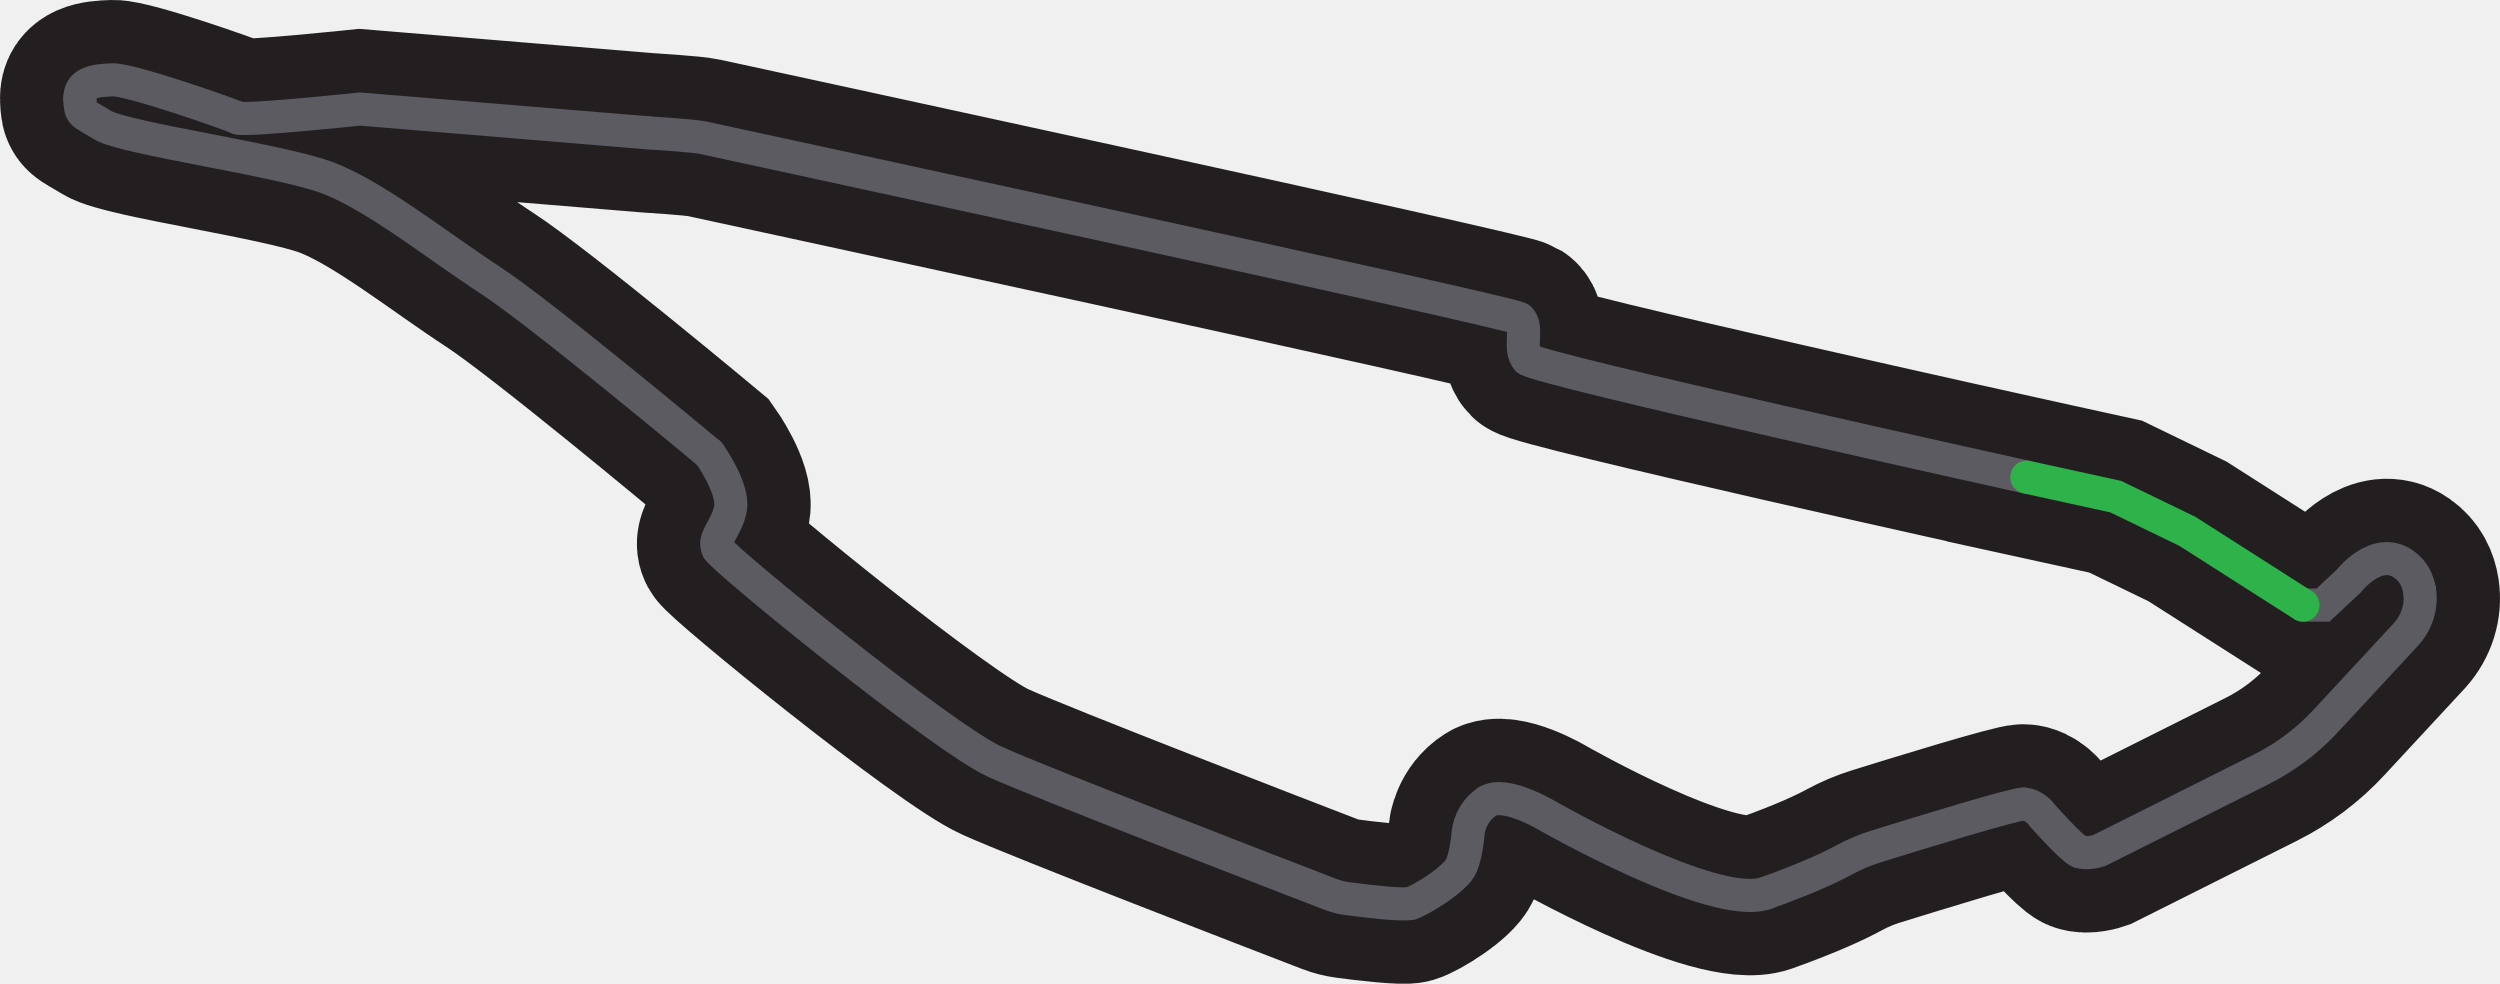
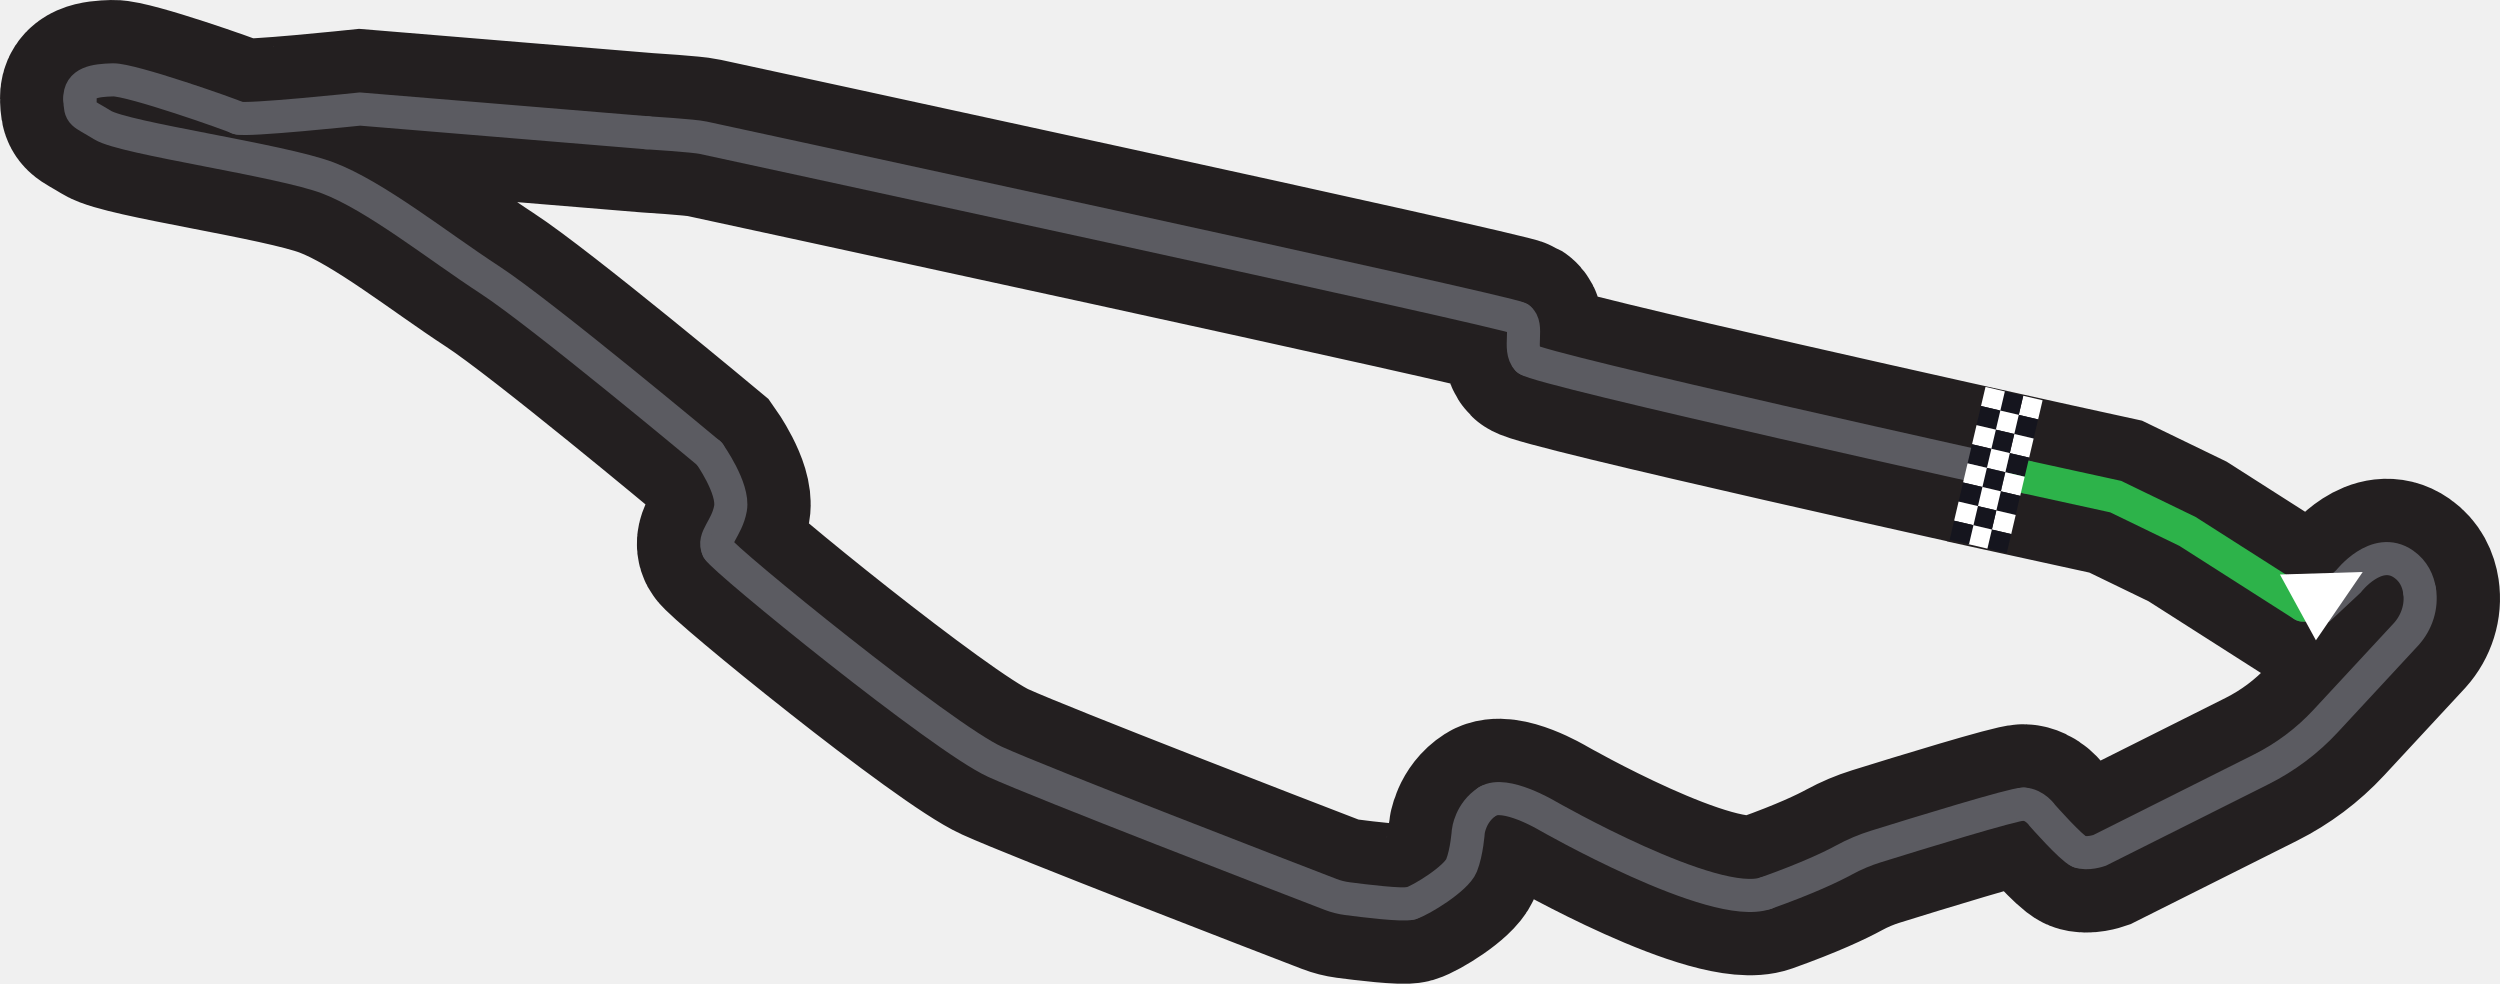
<svg xmlns="http://www.w3.org/2000/svg" id="Layer_2" data-name="Layer 2" viewBox="0 0 1737.78 683.85">
  <defs>
    <style>
      .cls-1 {
        stroke: #2db34a;
      }

      .cls-1, .cls-2, .cls-3 {
        fill: none;
        stroke-miterlimit: 10;
      }

      .cls-1, .cls-3 {
        stroke-linecap: round;
        stroke-width: 23px;
      }

+       .cls-4 {
+         fill: #15151e;
+       }
+ 
+       .cls-4, .cls-5 {
+         stroke-width: 0px;
+       }
+ 
      .cls-2 {
        stroke: #231f20;
        stroke-width: 111px;
+       }
+ 
+       .cls-5 {
+         fill: #fff;
      }

      .cls-3 {
        stroke: #5b5b61;
      }
    </style>
  </defs>
  <g id="Layer_2-2" data-name="Layer 2">
    <g>
      <path class="cls-2" d="M1408.85,331.68l61.8,13.53,49.94,24.2,80.25,51.21h13.92l17.76-16.58s19.4-25.08,38.25-11.94c7.07,4.93,10.1,11.88,11.12,18.65,1.64,10.83-1.94,21.81-9.24,29.97l-56.04,60.45c-12.79,13.8-27.96,25.18-44.78,33.61l-112.45,56.35s-8.6,2.98-14.06.78-25.56-25-25.56-25c0,0-5.12-7.68-13.23-7.99-6.31-.24-73.29,20.36-102.67,29.51-7.58,2.36-14.9,5.45-21.88,9.25-8.73,4.76-25.42,12.75-54.54,23.14-35.68,12.73-152.01-53.91-152.01-53.91,0,0-29.35-17.5-41.35-9.88-12,7.62-13.44,20.86-13.44,20.86,0,0-1.01,14.44-4.69,23.65-3.68,9.22-28.4,24.37-35.35,26.39-5.34,1.55-32.07-1.71-44.19-3.3-3.93-.52-7.77-1.5-11.46-2.92-32.57-12.54-200.45-77.29-233.23-92.15-36.34-16.47-188.56-140.3-192.59-147.88-4.03-7.58,6.14-14.34,8.65-28.28s-14.67-38.04-14.67-38.04c0,0-116.73-97.43-152.67-120.84-35.94-23.41-79.55-58.36-112.57-70.87-33.02-12.51-141.46-27.4-156.51-36.68-15.04-9.28-15.39-6.85-15.84-18.22-.45-11.37,10.34-12.92,22.97-13.26s82.35,24.21,86.94,26.48,84.8-6.18,84.8-6.18l199.5,16.48s32.79,2.03,39.02,3.45,559.93,120.91,567.05,125.51c7.12,4.6-.72,21.73,6.03,28.54,6.75,6.8,347.02,81.9,347.02,81.9Z" />
      <g>
        <path class="cls-3" d="M1061.82,249.78c6.75,6.8,347.02,81.9,347.02,81.9" />
        <path class="cls-3" d="M1055.8,221.25c7.12,4.6-.72,21.73,6.03,28.54" />
        <path class="cls-3" d="M449.72,92.28s32.79,2.03,39.02,3.45,559.93,120.91,567.05,125.51" />
        <path class="cls-3" d="M165.43,81.98c4.6,2.26,84.8-6.18,84.8-6.18l199.5,16.48" />
        <path class="cls-3" d="M55.51,68.77c-.45-11.37,10.34-12.92,22.97-13.26s82.35,24.21,86.94,26.48" />
        <path class="cls-3" d="M493.1,315.36s-116.73-97.43-152.67-120.84c-35.94-23.41-79.55-58.36-112.57-70.87s-141.46-27.4-156.51-36.68c-15.04-9.28-15.39-6.85-15.84-18.22" />
        <path class="cls-3" d="M499.12,381.69c-4.03-7.58,6.14-14.34,8.65-28.28s-14.67-38.04-14.67-38.04" />
        <path class="cls-3" d="M980.59,627.94c-5.34,1.55-32.07-1.71-44.19-3.3-3.93-.52-7.77-1.5-11.46-2.92-32.57-12.54-200.45-77.29-233.23-92.15-36.34-16.47-188.56-140.3-192.59-147.88" />
        <path class="cls-3" d="M1034.08,557.04c-12,7.62-13.44,20.86-13.44,20.86,0,0-1.01,14.44-4.69,23.65s-28.4,24.37-35.35,26.39" />
        <path class="cls-3" d="M1227.43,620.83c-35.68,12.73-152.01-53.91-152.01-53.91,0,0-29.35-17.5-41.35-9.88" />
        <path class="cls-3" d="M1406.52,558.94c-6.31-.24-73.29,20.36-102.67,29.51-7.58,2.36-14.9,5.45-21.88,9.25-8.73,4.76-25.42,12.75-54.54,23.14" />
        <path class="cls-3" d="M1445.31,591.92c-5.46-2.2-25.56-25-25.56-25,0,0-5.12-7.68-13.23-7.99" />
        <path class="cls-3" d="M1681.89,410.75c1.64,10.83-1.94,21.81-9.24,29.97l-56.04,60.45c-12.79,13.8-27.96,25.18-44.78,33.61l-112.45,56.35s-8.6,2.98-14.06.78" />
        <path class="cls-3" d="M1600.83,420.62h13.92l17.76-16.58s19.4-25.08,38.25-11.94c7.07,4.93,10.1,11.88,11.12,18.65" />
        <polyline class="cls-1" points="1408.85 331.68 1470.65 345.21 1520.58 369.41 1600.83 420.62" />
      </g>
+       <g>
+         <rect class="cls-5" x="1404.74" y="276.42" width="13.64" height="13.81" transform="translate(2009.72 -1026.25) rotate(103.2)" />
+         <rect class="cls-4" x="1401.63" y="289.7" width="13.64" height="13.81" transform="translate(2018.83 -1006.9) rotate(103.2)" />
+         <rect class="cls-5" x="1398.51" y="302.99" width="13.64" height="13.81" transform="translate(2027.94 -987.55) rotate(103.2)" />
+         <rect class="cls-4" x="1395.39" y="316.27" width="13.64" height="13.81" transform="translate(2037.04 -968.2) rotate(103.2)" />
+         <rect class="cls-5" x="1392.28" y="329.55" width="13.64" height="13.81" transform="translate(2046.15 -948.85) rotate(103.2)" />
+         <rect class="cls-4" x="1389.16" y="342.84" width="13.64" height="13.81" transform="translate(2055.25 -929.5) rotate(103.2)" />
+         <rect class="cls-5" x="1386.05" y="356.12" width="13.64" height="13.81" transform="translate(2064.36 -910.15) rotate(103.2)" />
+         <rect class="cls-4" x="1382.93" y="369.4" width="13.64" height="13.81" transform="translate(2073.46 -890.8) rotate(103.2)" />
+         <rect class="cls-4" x="1391.3" y="273.27" width="13.64" height="13.81" transform="translate(1990.14 -1017.04) rotate(103.2)" />
+         <rect class="cls-5" x="1388.18" y="286.55" width="13.64" height="13.81" transform="translate(1999.25 -997.69) rotate(103.2)" />
+         <rect class="cls-4" x="1385.07" y="299.83" width="13.64" height="13.81" transform="translate(2008.35 -978.34) rotate(103.2)" />
+         <rect class="cls-5" x="1381.95" y="313.12" width="13.64" height="13.81" transform="translate(2017.46 -958.99) rotate(103.2)" />
+         <rect class="cls-4" x="1378.83" y="326.4" width="13.64" height="13.81" transform="translate(2026.56 -939.64) rotate(103.2)" />
+         <rect class="cls-5" x="1375.72" y="339.68" width="13.64" height="13.81" transform="translate(2035.67 -920.29) rotate(103.2)" />
+         <rect class="cls-4" x="1372.6" y="352.97" width="13.64" height="13.81" transform="translate(2044.77 -900.94) rotate(103.2)" />
+         <rect class="cls-5" x="1369.49" y="366.25" width="13.64" height="13.81" transform="translate(2053.88 -881.59) rotate(103.2)" />
+         <rect class="cls-5" x="1378.49" y="270.26" width="13.64" height="13.81" transform="translate(1971.49 -1008.26) rotate(103.2)" />
+         <rect class="cls-4" x="1375.38" y="283.55" width="13.64" height="13.81" transform="translate(1980.59 -988.91) rotate(103.2)" />
+         <rect class="cls-5" x="1372.26" y="296.83" width="13.64" height="13.81" transform="translate(1989.7 -969.56) rotate(103.2)" />
+         <rect class="cls-4" x="1369.15" y="310.11" width="13.64" height="13.81" transform="translate(1998.8 -950.21) rotate(103.2)" />
+         <rect class="cls-5" x="1366.03" y="323.4" width="13.64" height="13.81" transform="translate(2007.91 -930.86) rotate(103.2)" />
+         <rect class="cls-4" x="1362.92" y="336.68" width="13.64" height="13.81" transform="translate(2017.02 -911.51) rotate(103.2)" />
+         <rect class="cls-5" x="1359.8" y="349.96" width="13.64" height="13.81" transform="translate(2026.12 -892.16) rotate(103.2)" />
+         <rect class="cls-4" x="1356.68" y="363.25" width="13.64" height="13.81" transform="translate(2035.23 -872.81) rotate(103.2)" />
+       </g>
+       <polygon class="cls-5" points="1584.81 399.35 1609.82 445.09 1642.35 397.59 1584.81 399.35" />
    </g>
  </g>
</svg>
